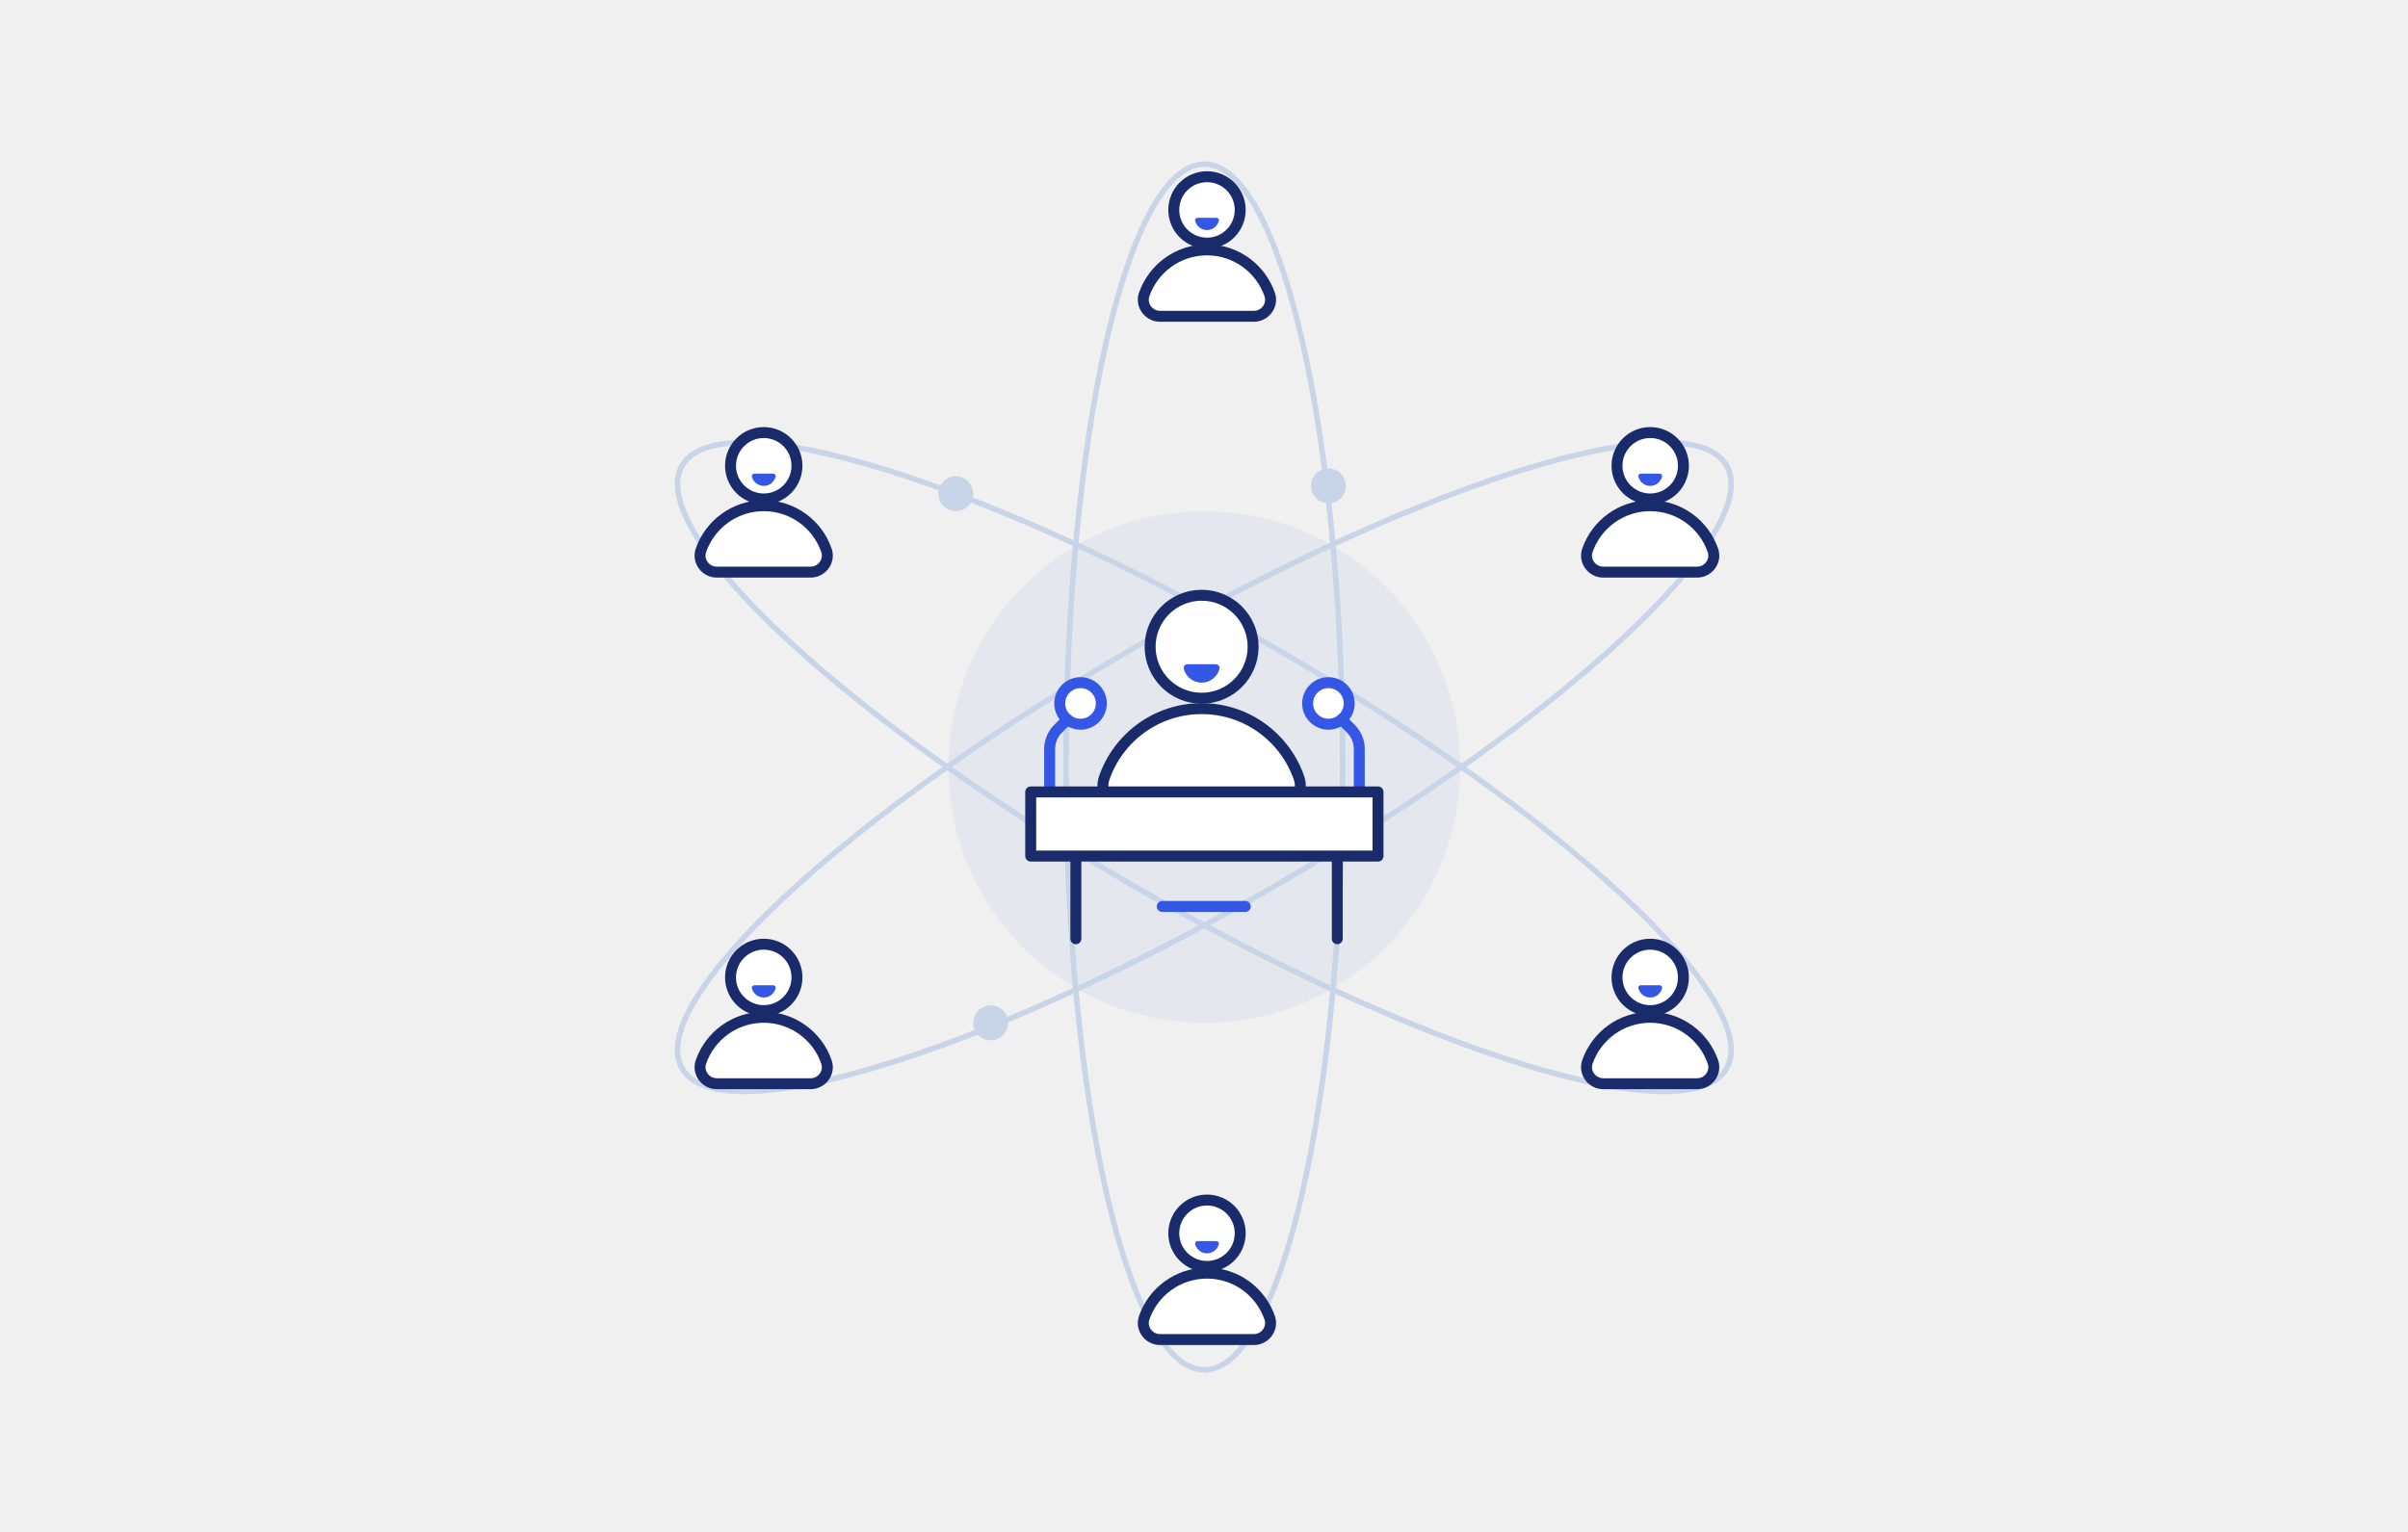
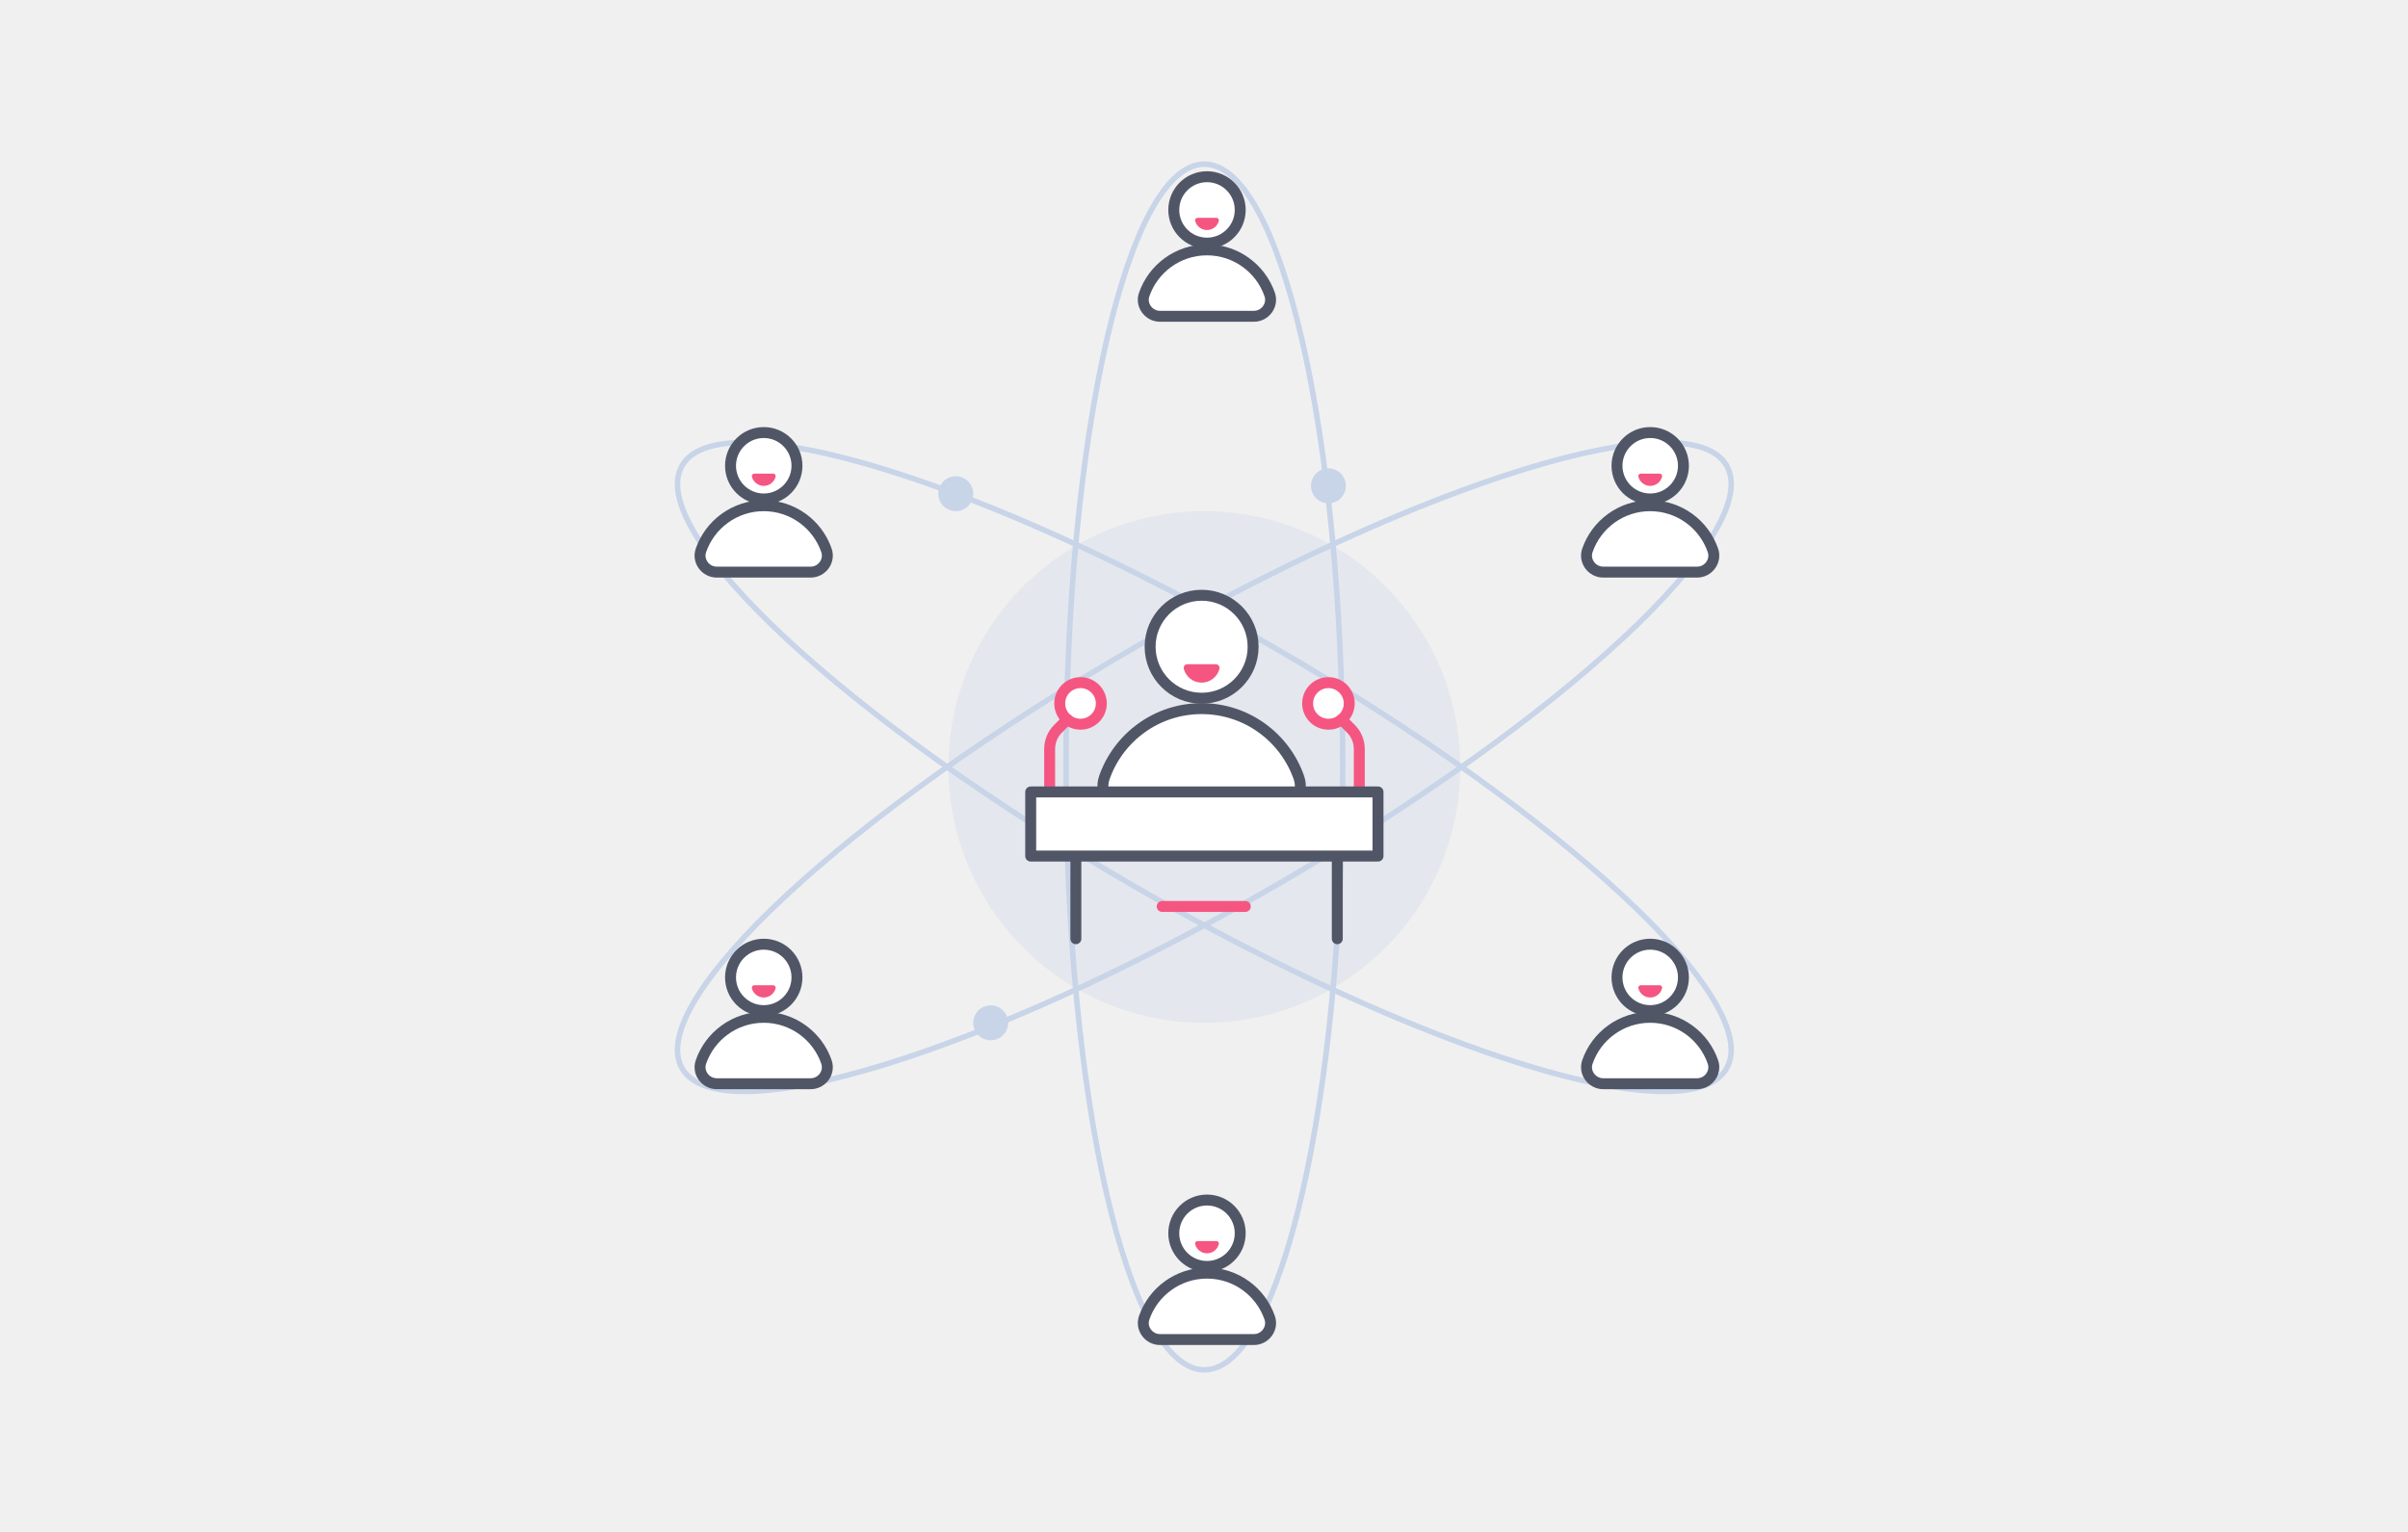
<svg xmlns="http://www.w3.org/2000/svg" width="440" height="280" viewBox="0 0 440 280" fill="none">
  <path opacity="0.3" d="M220.065 186.95C245.89 186.95 266.825 166.015 266.825 140.19C266.825 114.365 245.89 93.43 220.065 93.43C194.24 93.43 173.305 114.365 173.305 140.19C173.305 166.015 194.24 186.95 220.065 186.95Z" fill="#C8D4E8" />
  <path d="M315.489 195.286C322.47 183.195 285.406 148.726 232.705 118.298C180.003 87.87 131.621 73.005 124.64 85.096C117.659 97.186 154.723 131.655 207.425 162.083C260.126 192.511 308.508 207.376 315.489 195.286Z" stroke="#C8D4E8" stroke-miterlimit="10" stroke-linecap="round" stroke-linejoin="round" />
  <path d="M232.705 162.079C285.406 131.651 322.47 97.182 315.489 85.091C308.508 73.001 260.126 87.866 207.425 118.294C154.723 148.722 117.659 183.191 124.64 195.282C131.621 207.372 180.003 192.507 232.705 162.079Z" stroke="#C8D4E8" stroke-miterlimit="10" stroke-linecap="round" stroke-linejoin="round" />
  <path d="M220.065 250.38C234.027 250.38 245.345 201.046 245.345 140.19C245.345 79.334 234.027 30 220.065 30C206.103 30 194.785 79.334 194.785 140.19C194.785 201.046 206.103 250.38 220.065 250.38Z" stroke="#C8D4E8" stroke-miterlimit="10" stroke-linecap="round" stroke-linejoin="round" />
-   <path d="M220.547 44.44C223.899 44.44 226.617 41.722 226.617 38.37C226.617 35.018 223.899 32.3 220.547 32.3C217.194 32.3 214.477 35.018 214.477 38.37C214.477 41.722 217.194 44.44 220.547 44.44Z" fill="white" stroke="#1A2B6B" stroke-width="2" stroke-miterlimit="10" stroke-linecap="round" stroke-linejoin="round" />
-   <path d="M211.967 57.81C209.907 57.81 208.397 55.79 209.067 53.84C210.707 49.09 215.227 45.67 220.537 45.67C225.847 45.67 230.367 49.08 232.007 53.84C232.677 55.79 231.167 57.81 229.107 57.81H211.967Z" fill="white" stroke="#1A2B6B" stroke-width="2" stroke-miterlimit="10" stroke-linecap="round" stroke-linejoin="round" />
-   <path d="M222.277 39.81C222.567 39.81 222.787 40.09 222.717 40.37C222.467 41.33 221.597 42.05 220.547 42.05C219.507 42.05 218.627 41.34 218.377 40.37C218.307 40.09 218.517 39.81 218.817 39.81H222.277Z" fill="#3457E5" />
-   <path d="M139.556 91.2C142.909 91.2 145.626 88.482 145.626 85.13C145.626 81.778 142.909 79.06 139.556 79.06C136.204 79.06 133.486 81.778 133.486 85.13C133.486 88.482 136.204 91.2 139.556 91.2Z" fill="white" stroke="#1A2B6B" stroke-width="2" stroke-miterlimit="10" stroke-linecap="round" stroke-linejoin="round" />
-   <path d="M130.977 104.57C128.917 104.57 127.407 102.55 128.077 100.6C129.717 95.85 134.237 92.43 139.547 92.43C144.857 92.43 149.377 95.84 151.017 100.6C151.687 102.55 150.177 104.57 148.117 104.57H130.977Z" fill="white" stroke="#1A2B6B" stroke-width="2" stroke-miterlimit="10" stroke-linecap="round" stroke-linejoin="round" />
-   <path d="M141.287 86.57C141.577 86.57 141.797 86.85 141.727 87.13C141.477 88.09 140.607 88.81 139.557 88.81C138.517 88.81 137.637 88.1 137.387 87.13C137.317 86.85 137.527 86.57 137.827 86.57H141.287Z" fill="#3457E5" />
-   <path d="M139.556 184.72C142.909 184.72 145.626 182.002 145.626 178.65C145.626 175.298 142.909 172.58 139.556 172.58C136.204 172.58 133.486 175.298 133.486 178.65C133.486 182.002 136.204 184.72 139.556 184.72Z" fill="white" stroke="#1A2B6B" stroke-width="2" stroke-miterlimit="10" stroke-linecap="round" stroke-linejoin="round" />
-   <path d="M130.977 198.08C128.917 198.08 127.407 196.06 128.077 194.11C129.717 189.36 134.237 185.94 139.547 185.94C144.857 185.94 149.377 189.35 151.017 194.11C151.687 196.06 150.177 198.08 148.117 198.08H130.977Z" fill="white" stroke="#1A2B6B" stroke-width="2" stroke-miterlimit="10" stroke-linecap="round" stroke-linejoin="round" />
-   <path d="M141.287 180.08C141.577 180.08 141.797 180.36 141.727 180.64C141.477 181.6 140.607 182.32 139.557 182.32C138.517 182.32 137.637 181.61 137.387 180.64C137.317 180.36 137.527 180.08 137.827 180.08H141.287Z" fill="#3457E5" />
-   <path d="M301.535 184.72C304.887 184.72 307.605 182.002 307.605 178.65C307.605 175.298 304.887 172.58 301.535 172.58C298.182 172.58 295.465 175.298 295.465 178.65C295.465 182.002 298.182 184.72 301.535 184.72Z" fill="white" stroke="#1A2B6B" stroke-width="2" stroke-miterlimit="10" stroke-linecap="round" stroke-linejoin="round" />
-   <path d="M292.955 198.08C290.895 198.08 289.385 196.06 290.055 194.11C291.695 189.36 296.215 185.94 301.525 185.94C306.835 185.94 311.355 189.35 312.995 194.11C313.665 196.06 312.155 198.08 310.095 198.08H292.955Z" fill="white" stroke="#1A2B6B" stroke-width="2" stroke-miterlimit="10" stroke-linecap="round" stroke-linejoin="round" />
-   <path d="M303.265 180.08C303.555 180.08 303.775 180.36 303.705 180.64C303.455 181.6 302.585 182.32 301.535 182.32C300.495 182.32 299.615 181.61 299.365 180.64C299.295 180.36 299.505 180.08 299.805 180.08H303.265Z" fill="#3457E5" />
-   <path d="M301.535 91.2C304.887 91.2 307.605 88.482 307.605 85.13C307.605 81.778 304.887 79.06 301.535 79.06C298.182 79.06 295.465 81.778 295.465 85.13C295.465 88.482 298.182 91.2 301.535 91.2Z" fill="white" stroke="#1A2B6B" stroke-width="2" stroke-miterlimit="10" stroke-linecap="round" stroke-linejoin="round" />
-   <path d="M292.955 104.57C290.895 104.57 289.385 102.55 290.055 100.6C291.695 95.85 296.215 92.43 301.525 92.43C306.835 92.43 311.355 95.84 312.995 100.6C313.665 102.55 312.155 104.57 310.095 104.57H292.955Z" fill="white" stroke="#1A2B6B" stroke-width="2" stroke-miterlimit="10" stroke-linecap="round" stroke-linejoin="round" />
-   <path d="M303.265 86.57C303.555 86.57 303.775 86.85 303.705 87.13C303.455 88.09 302.585 88.81 301.535 88.81C300.495 88.81 299.615 88.1 299.365 87.13C299.295 86.85 299.505 86.57 299.805 86.57H303.265Z" fill="#3457E5" />
-   <path d="M220.547 231.48C223.899 231.48 226.617 228.762 226.617 225.41C226.617 222.058 223.899 219.34 220.547 219.34C217.194 219.34 214.477 222.058 214.477 225.41C214.477 228.762 217.194 231.48 220.547 231.48Z" fill="white" stroke="#1A2B6B" stroke-width="2" stroke-miterlimit="10" stroke-linecap="round" stroke-linejoin="round" />
-   <path d="M211.967 244.84C209.907 244.84 208.397 242.82 209.067 240.87C210.707 236.12 215.227 232.7 220.537 232.7C225.847 232.7 230.367 236.11 232.007 240.87C232.677 242.82 231.167 244.84 229.107 244.84H211.967Z" fill="white" stroke="#1A2B6B" stroke-width="2" stroke-miterlimit="10" stroke-linecap="round" stroke-linejoin="round" />
-   <path d="M222.277 226.84C222.567 226.84 222.787 227.12 222.717 227.4C222.467 228.36 221.597 229.08 220.547 229.08C219.507 229.08 218.627 228.37 218.377 227.4C218.307 227.12 218.517 226.84 218.817 226.84H222.277Z" fill="#3457E5" />
-   <path d="M219.566 127.62C224.763 127.62 228.976 123.407 228.976 118.21C228.976 113.013 224.763 108.8 219.566 108.8C214.369 108.8 210.156 113.013 210.156 118.21C210.156 123.407 214.369 127.62 219.566 127.62Z" fill="white" stroke="#1A2B6B" stroke-width="2" stroke-miterlimit="10" stroke-linecap="round" stroke-linejoin="round" />
-   <path d="M206.266 148.34C203.076 148.34 200.736 145.2 201.776 142.18C204.326 134.81 211.326 129.52 219.566 129.52C227.806 129.52 234.806 134.81 237.356 142.18C238.396 145.2 236.056 148.34 232.866 148.34H206.266Z" fill="white" stroke="#1A2B6B" stroke-width="2" stroke-miterlimit="10" stroke-linecap="round" stroke-linejoin="round" />
-   <path d="M197.437 132.37C199.535 132.37 201.237 130.669 201.237 128.57C201.237 126.471 199.535 124.77 197.437 124.77C195.338 124.77 193.637 126.471 193.637 128.57C193.637 130.669 195.338 132.37 197.437 132.37Z" fill="white" stroke="#3457E5" stroke-width="2" stroke-miterlimit="10" stroke-linecap="round" stroke-linejoin="round" />
-   <path d="M195.037 131.49L193.327 133.2C192.347 134.18 191.797 135.51 191.797 136.9V144.76" stroke="#3457E5" stroke-width="2" stroke-miterlimit="10" stroke-linecap="round" stroke-linejoin="round" />
-   <path d="M242.736 132.37C244.834 132.37 246.536 130.669 246.536 128.57C246.536 126.471 244.834 124.77 242.736 124.77C240.637 124.77 238.936 126.471 238.936 128.57C238.936 130.669 240.637 132.37 242.736 132.37Z" fill="white" stroke="#3457E5" stroke-width="2" stroke-miterlimit="10" stroke-linecap="round" stroke-linejoin="round" />
-   <path d="M245.135 131.49L246.845 133.2C247.825 134.18 248.375 135.51 248.375 136.9V144.76" stroke="#3457E5" stroke-width="2" stroke-miterlimit="10" stroke-linecap="round" stroke-linejoin="round" />
-   <path d="M196.586 156.47V171.58" stroke="#1A2B6B" stroke-width="2" stroke-miterlimit="10" stroke-linecap="round" stroke-linejoin="round" />
-   <path d="M244.355 156.47V171.58" stroke="#1A2B6B" stroke-width="2" stroke-miterlimit="10" stroke-linecap="round" stroke-linejoin="round" />
-   <path d="M212.365 165.68H227.545" stroke="#3457E5" stroke-width="2" stroke-miterlimit="10" stroke-linecap="round" stroke-linejoin="round" />
-   <path d="M251.796 144.75H188.336V156.47H251.796V144.75Z" fill="white" stroke="#1A2B6B" stroke-width="2" stroke-miterlimit="10" stroke-linecap="round" stroke-linejoin="round" />
-   <path d="M222.166 121.41C222.606 121.41 222.926 121.83 222.826 122.25C222.456 123.7 221.136 124.77 219.566 124.77C217.996 124.77 216.686 123.7 216.306 122.25C216.196 121.82 216.526 121.41 216.966 121.41H222.166Z" fill="#3457E5" />
+   <path d="M220.547 44.44C223.899 44.44 226.617 41.722 226.617 38.37C226.617 35.018 223.899 32.3 220.547 32.3C217.194 32.3 214.477 35.018 214.477 38.37C214.477 41.722 217.194 44.44 220.547 44.44Z" fill="white" stroke="#515667" stroke-width="2" stroke-miterlimit="10" stroke-linecap="round" stroke-linejoin="round" />
+   <path d="M211.967 57.81C209.907 57.81 208.397 55.79 209.067 53.84C210.707 49.09 215.227 45.67 220.537 45.67C225.847 45.67 230.367 49.08 232.007 53.84C232.677 55.79 231.167 57.81 229.107 57.81H211.967Z" fill="white" stroke="#515667" stroke-width="2" stroke-miterlimit="10" stroke-linecap="round" stroke-linejoin="round" />
+   <path d="M222.277 39.81C222.567 39.81 222.787 40.09 222.717 40.37C222.467 41.33 221.597 42.05 220.547 42.05C219.507 42.05 218.627 41.34 218.377 40.37C218.307 40.09 218.517 39.81 218.817 39.81H222.277Z" fill="#F55681" />
+   <path d="M139.556 91.2C142.909 91.2 145.626 88.482 145.626 85.13C145.626 81.778 142.909 79.06 139.556 79.06C136.204 79.06 133.486 81.778 133.486 85.13C133.486 88.482 136.204 91.2 139.556 91.2Z" fill="white" stroke="#515667" stroke-width="2" stroke-miterlimit="10" stroke-linecap="round" stroke-linejoin="round" />
+   <path d="M130.977 104.57C128.917 104.57 127.407 102.55 128.077 100.6C129.717 95.85 134.237 92.43 139.547 92.43C144.857 92.43 149.377 95.84 151.017 100.6C151.687 102.55 150.177 104.57 148.117 104.57H130.977Z" fill="white" stroke="#515667" stroke-width="2" stroke-miterlimit="10" stroke-linecap="round" stroke-linejoin="round" />
+   <path d="M141.287 86.57C141.577 86.57 141.797 86.85 141.727 87.13C141.477 88.09 140.607 88.81 139.557 88.81C138.517 88.81 137.637 88.1 137.387 87.13C137.317 86.85 137.527 86.57 137.827 86.57H141.287Z" fill="#F55681" />
+   <path d="M139.556 184.72C142.909 184.72 145.626 182.002 145.626 178.65C145.626 175.298 142.909 172.58 139.556 172.58C136.204 172.58 133.486 175.298 133.486 178.65C133.486 182.002 136.204 184.72 139.556 184.72Z" fill="white" stroke="#515667" stroke-width="2" stroke-miterlimit="10" stroke-linecap="round" stroke-linejoin="round" />
+   <path d="M130.977 198.08C128.917 198.08 127.407 196.06 128.077 194.11C129.717 189.36 134.237 185.94 139.547 185.94C144.857 185.94 149.377 189.35 151.017 194.11C151.687 196.06 150.177 198.08 148.117 198.08H130.977Z" fill="white" stroke="#515667" stroke-width="2" stroke-miterlimit="10" stroke-linecap="round" stroke-linejoin="round" />
+   <path d="M141.287 180.08C141.577 180.08 141.797 180.36 141.727 180.64C141.477 181.6 140.607 182.32 139.557 182.32C138.517 182.32 137.637 181.61 137.387 180.64C137.317 180.36 137.527 180.08 137.827 180.08H141.287Z" fill="#F55681" />
+   <path d="M301.535 184.72C304.887 184.72 307.605 182.002 307.605 178.65C307.605 175.298 304.887 172.58 301.535 172.58C298.182 172.58 295.465 175.298 295.465 178.65C295.465 182.002 298.182 184.72 301.535 184.72Z" fill="white" stroke="#515667" stroke-width="2" stroke-miterlimit="10" stroke-linecap="round" stroke-linejoin="round" />
+   <path d="M292.955 198.08C290.895 198.08 289.385 196.06 290.055 194.11C291.695 189.36 296.215 185.94 301.525 185.94C306.835 185.94 311.355 189.35 312.995 194.11C313.665 196.06 312.155 198.08 310.095 198.08H292.955Z" fill="white" stroke="#515667" stroke-width="2" stroke-miterlimit="10" stroke-linecap="round" stroke-linejoin="round" />
+   <path d="M303.265 180.08C303.555 180.08 303.775 180.36 303.705 180.64C303.455 181.6 302.585 182.32 301.535 182.32C300.495 182.32 299.615 181.61 299.365 180.64C299.295 180.36 299.505 180.08 299.805 180.08H303.265Z" fill="#F55681" />
+   <path d="M301.535 91.2C304.887 91.2 307.605 88.482 307.605 85.13C307.605 81.778 304.887 79.06 301.535 79.06C298.182 79.06 295.465 81.778 295.465 85.13C295.465 88.482 298.182 91.2 301.535 91.2Z" fill="white" stroke="#515667" stroke-width="2" stroke-miterlimit="10" stroke-linecap="round" stroke-linejoin="round" />
+   <path d="M292.955 104.57C290.895 104.57 289.385 102.55 290.055 100.6C291.695 95.85 296.215 92.43 301.525 92.43C306.835 92.43 311.355 95.84 312.995 100.6C313.665 102.55 312.155 104.57 310.095 104.57H292.955Z" fill="white" stroke="#515667" stroke-width="2" stroke-miterlimit="10" stroke-linecap="round" stroke-linejoin="round" />
+   <path d="M303.265 86.57C303.555 86.57 303.775 86.85 303.705 87.13C303.455 88.09 302.585 88.81 301.535 88.81C300.495 88.81 299.615 88.1 299.365 87.13C299.295 86.85 299.505 86.57 299.805 86.57H303.265Z" fill="#F55681" />
+   <path d="M220.547 231.48C223.899 231.48 226.617 228.762 226.617 225.41C226.617 222.058 223.899 219.34 220.547 219.34C217.194 219.34 214.477 222.058 214.477 225.41C214.477 228.762 217.194 231.48 220.547 231.48Z" fill="white" stroke="#515667" stroke-width="2" stroke-miterlimit="10" stroke-linecap="round" stroke-linejoin="round" />
+   <path d="M211.967 244.84C209.907 244.84 208.397 242.82 209.067 240.87C210.707 236.12 215.227 232.7 220.537 232.7C225.847 232.7 230.367 236.11 232.007 240.87C232.677 242.82 231.167 244.84 229.107 244.84H211.967Z" fill="white" stroke="#515667" stroke-width="2" stroke-miterlimit="10" stroke-linecap="round" stroke-linejoin="round" />
+   <path d="M222.277 226.84C222.567 226.84 222.787 227.12 222.717 227.4C222.467 228.36 221.597 229.08 220.547 229.08C219.507 229.08 218.627 228.37 218.377 227.4C218.307 227.12 218.517 226.84 218.817 226.84H222.277Z" fill="#F55681" />
+   <path d="M219.566 127.62C224.763 127.62 228.976 123.407 228.976 118.21C228.976 113.013 224.763 108.8 219.566 108.8C214.369 108.8 210.156 113.013 210.156 118.21C210.156 123.407 214.369 127.62 219.566 127.62Z" fill="white" stroke="#515667" stroke-width="2" stroke-miterlimit="10" stroke-linecap="round" stroke-linejoin="round" />
+   <path d="M206.266 148.34C203.076 148.34 200.736 145.2 201.776 142.18C204.326 134.81 211.326 129.52 219.566 129.52C227.806 129.52 234.806 134.81 237.356 142.18C238.396 145.2 236.056 148.34 232.866 148.34H206.266Z" fill="white" stroke="#515667" stroke-width="2" stroke-miterlimit="10" stroke-linecap="round" stroke-linejoin="round" />
+   <path d="M197.437 132.37C199.535 132.37 201.237 130.669 201.237 128.57C201.237 126.471 199.535 124.77 197.437 124.77C195.338 124.77 193.637 126.471 193.637 128.57C193.637 130.669 195.338 132.37 197.437 132.37Z" fill="white" stroke="#F55681" stroke-width="2" stroke-miterlimit="10" stroke-linecap="round" stroke-linejoin="round" />
+   <path d="M195.037 131.49L193.327 133.2C192.347 134.18 191.797 135.51 191.797 136.9V144.76" stroke="#F55681" stroke-width="2" stroke-miterlimit="10" stroke-linecap="round" stroke-linejoin="round" />
+   <path d="M242.736 132.37C244.834 132.37 246.536 130.669 246.536 128.57C246.536 126.471 244.834 124.77 242.736 124.77C240.637 124.77 238.936 126.471 238.936 128.57C238.936 130.669 240.637 132.37 242.736 132.37Z" fill="white" stroke="#F55681" stroke-width="2" stroke-miterlimit="10" stroke-linecap="round" stroke-linejoin="round" />
+   <path d="M245.135 131.49L246.845 133.2C247.825 134.18 248.375 135.51 248.375 136.9V144.76" stroke="#F55681" stroke-width="2" stroke-miterlimit="10" stroke-linecap="round" stroke-linejoin="round" />
+   <path d="M196.586 156.47V171.58" stroke="#515667" stroke-width="2" stroke-miterlimit="10" stroke-linecap="round" stroke-linejoin="round" />
+   <path d="M244.355 156.47V171.58" stroke="#515667" stroke-width="2" stroke-miterlimit="10" stroke-linecap="round" stroke-linejoin="round" />
+   <path d="M212.365 165.68H227.545" stroke="#F55681" stroke-width="2" stroke-miterlimit="10" stroke-linecap="round" stroke-linejoin="round" />
+   <path d="M251.796 144.75H188.336V156.47H251.796V144.75Z" fill="white" stroke="#515667" stroke-width="2" stroke-miterlimit="10" stroke-linecap="round" stroke-linejoin="round" />
+   <path d="M222.166 121.41C222.606 121.41 222.926 121.83 222.826 122.25C222.456 123.7 221.136 124.77 219.566 124.77C217.996 124.77 216.686 123.7 216.306 122.25C216.196 121.82 216.526 121.41 216.966 121.41H222.166Z" fill="#F55681" />
  <path d="M174.645 93.43C176.407 93.43 177.835 92.002 177.835 90.24C177.835 88.478 176.407 87.05 174.645 87.05C172.883 87.05 171.455 88.478 171.455 90.24C171.455 92.002 172.883 93.43 174.645 93.43Z" fill="#C8D4E8" />
  <path d="M181.026 190.14C182.788 190.14 184.216 188.712 184.216 186.95C184.216 185.188 182.788 183.76 181.026 183.76C179.264 183.76 177.836 185.188 177.836 186.95C177.836 188.712 179.264 190.14 181.026 190.14Z" fill="#C8D4E8" />
  <path d="M242.735 91.99C244.497 91.99 245.925 90.562 245.925 88.8C245.925 87.038 244.497 85.61 242.735 85.61C240.973 85.61 239.545 87.038 239.545 88.8C239.545 90.562 240.973 91.99 242.735 91.99Z" fill="#C8D4E8" />
</svg>
